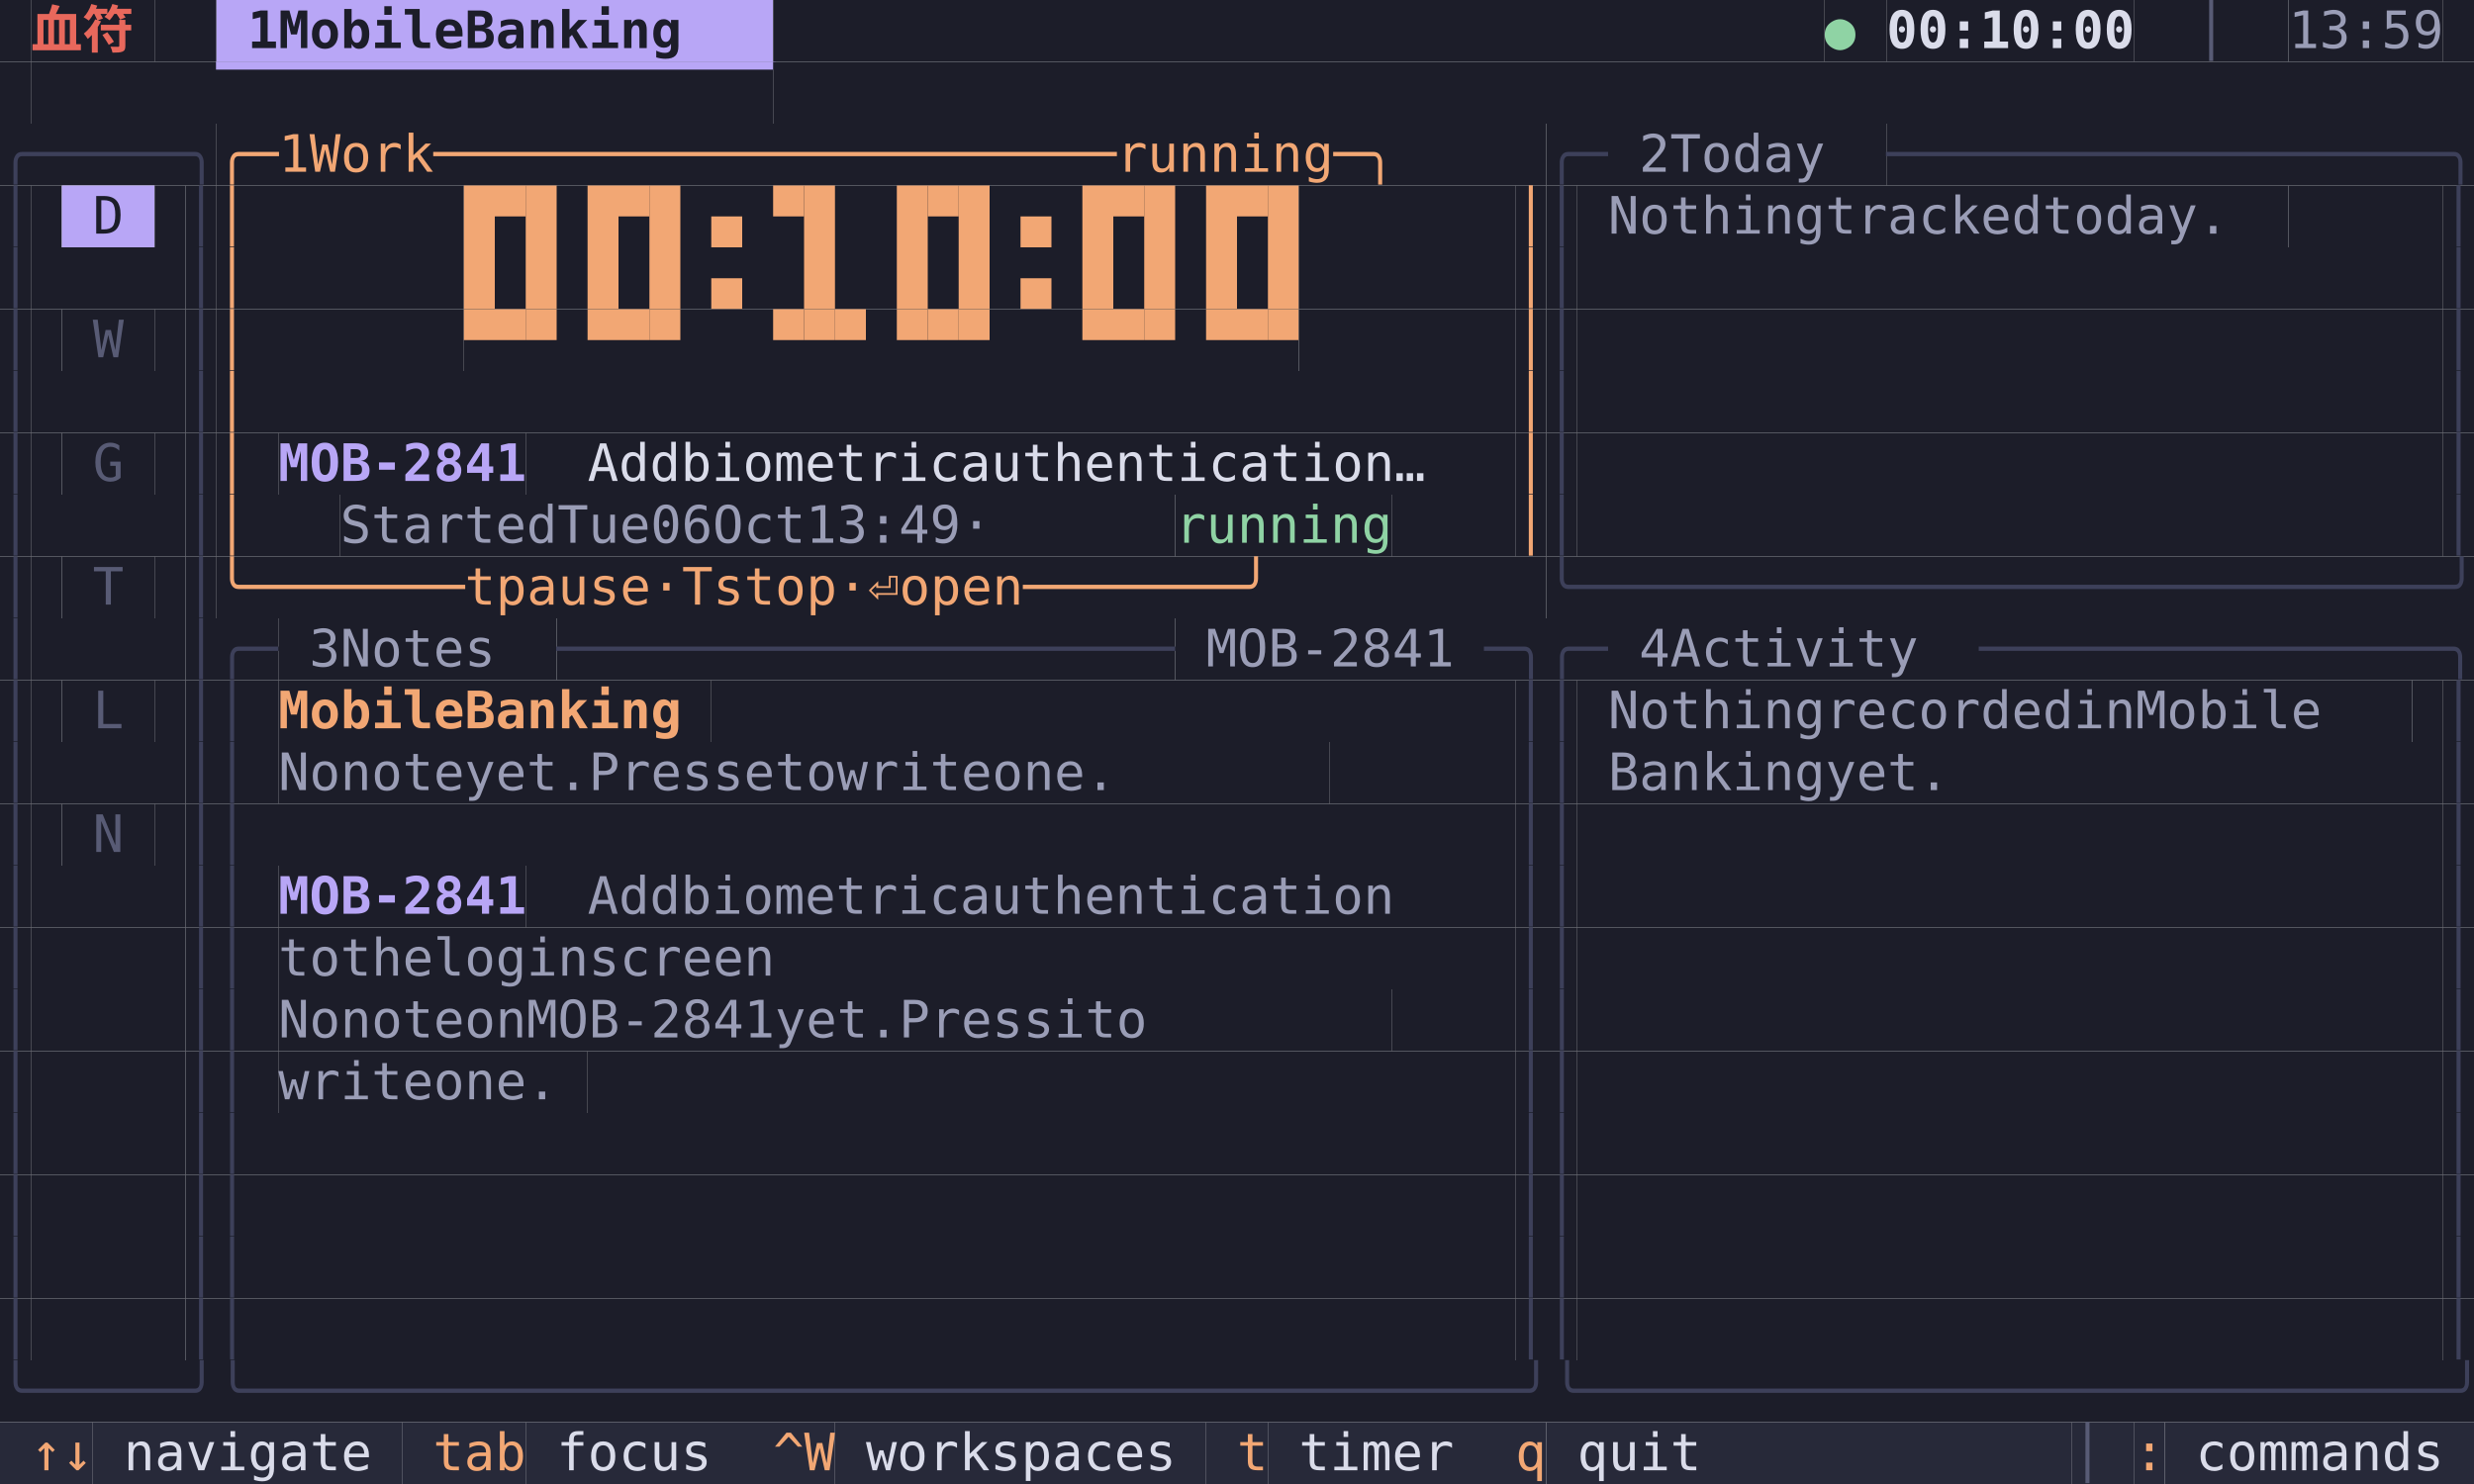
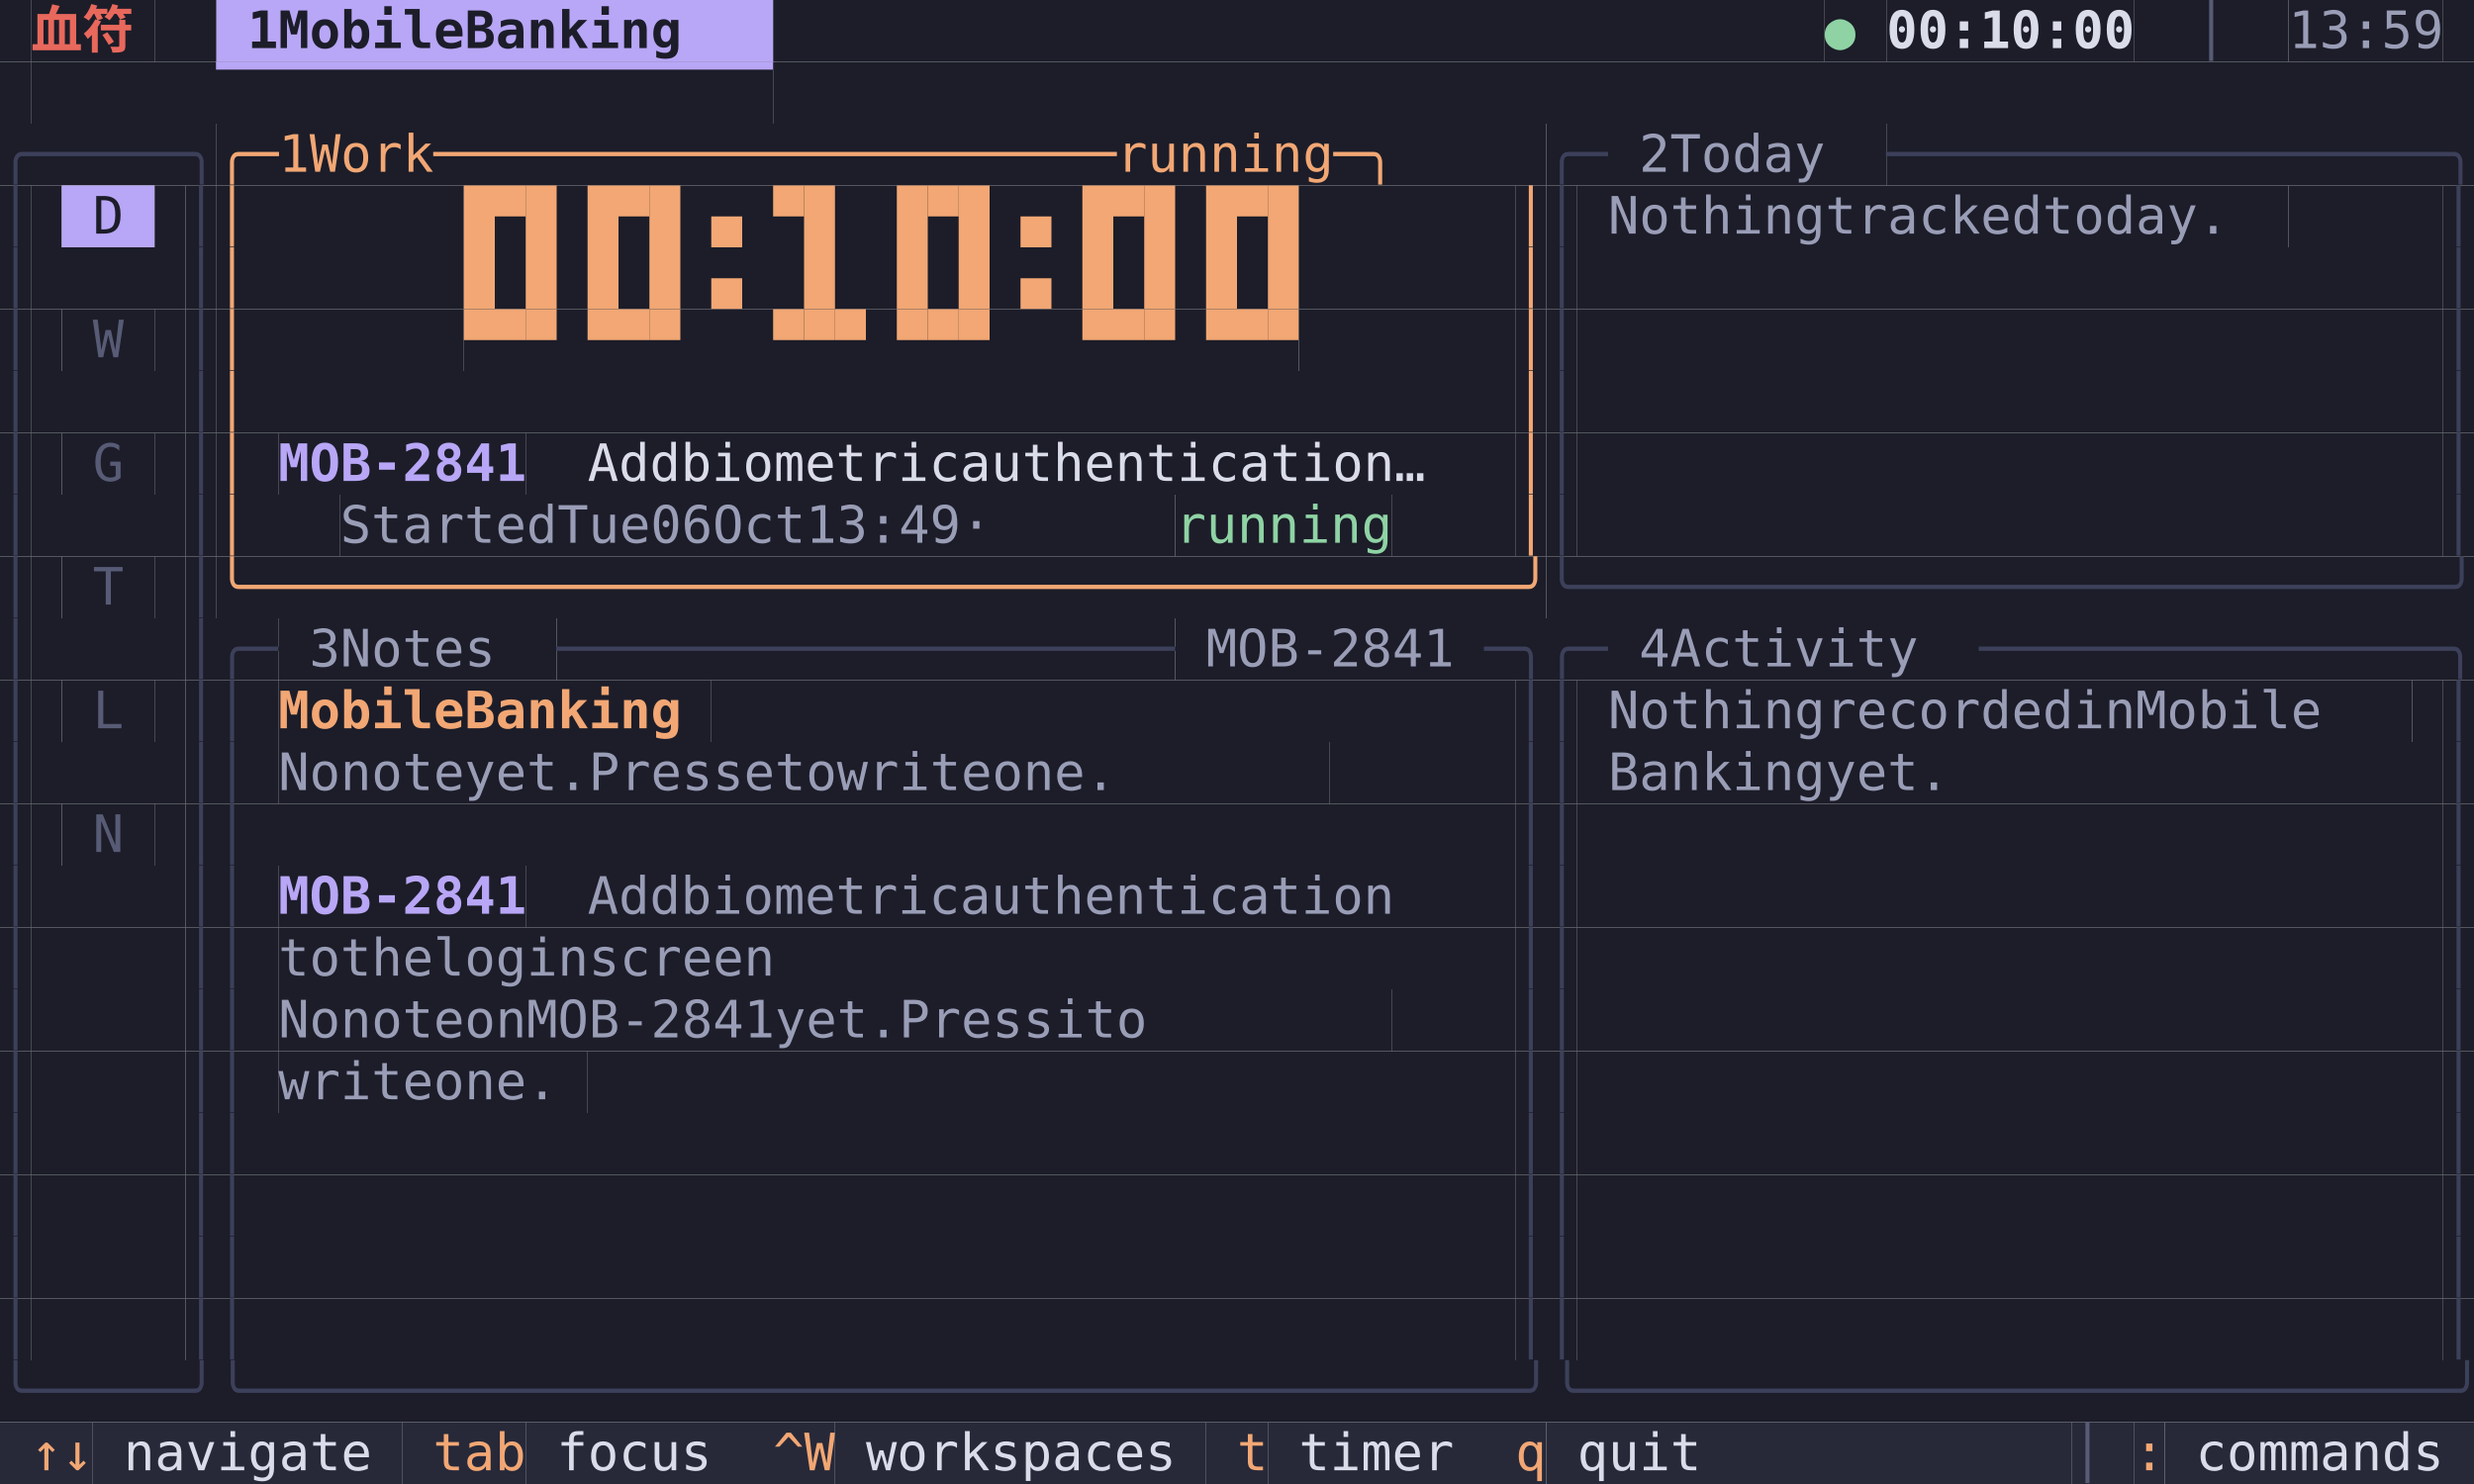
<svg xmlns="http://www.w3.org/2000/svg" width="720" height="432" viewBox="0 0 720 432" font-family="Menlo, 'DejaVu Sans Mono', 'Hiragino Sans GB', 'Noto Sans CJK SC', 'PingFang SC', monospace" font-size="15">
  <rect x="0" y="0" width="9" height="18" fill="#1c1d29" />
  <rect x="9" y="0" width="36" height="18" fill="#1c1d29" />
  <text x="9 27" y="14" fill="#e8685c" font-weight="bold">血符</text>
  <rect x="45" y="0" width="18" height="18" fill="#1c1d29" />
  <rect x="63" y="0" width="162" height="18" fill="#b8a6f6" />
  <text x="72 90 99 108 117 126 135 153 162 171 180 189 198 207" y="14" fill="#1c1d29" font-weight="bold">1MobileBanking</text>
  <rect x="225" y="0" width="306" height="18" fill="#1c1d29" />
  <rect x="531" y="0" width="18" height="18" fill="#1c1d29" />
  <text x="531" y="14" fill="#8fd3a4">●</text>
  <rect x="549" y="0" width="72" height="18" fill="#1c1d29" />
  <text x="549 558 567 576 585 594 603 612" y="14" fill="#dadcea" font-weight="bold">00:10:00</text>
  <rect x="621" y="0" width="45" height="18" fill="#1c1d29" />
  <text x="639" y="14" fill="#585b75">│</text>
  <rect x="666" y="0" width="45" height="18" fill="#1c1d29" />
  <text x="666 675 684 693 702" y="14" fill="#9a9db6">13:59</text>
  <rect x="711" y="0" width="9" height="18" fill="#1c1d29" />
  <rect x="0" y="18" width="9" height="18" fill="#1c1d29" />
  <rect x="9" y="18" width="216" height="18" fill="#1c1d29" />
  <text x="63 72 81 90 99 108 117 126 135 144 153 162 171 180 189 198 207 216" y="32" fill="#b8a6f6">▔▔▔▔▔▔▔▔▔▔▔▔▔▔▔▔▔▔</text>
  <rect x="225" y="18" width="495" height="18" fill="#1c1d29" />
  <rect x="0" y="36" width="63" height="18" fill="#1c1d29" />
  <text x="0 9 18 27 36 45 54" y="50" fill="#3d405a">╭─────╮</text>
  <rect x="63" y="36" width="387" height="18" fill="#1c1d29" />
  <text x="63 72 90 108 117 126 135 153 162 171 180 189 198 207 216 225 234 243 252 261 270 279 288 297 306 315 324 333 342 360 369 378 387 396 405 414 432 441" y="50" fill="#f2a774">╭─1Work──────────────────────running─╮</text>
  <rect x="450" y="36" width="18" height="18" fill="#1c1d29" />
  <text x="450 459" y="50" fill="#3d405a">╭─</text>
  <rect x="468" y="36" width="81" height="18" fill="#1c1d29" />
  <text x="477 495 504 513 522 531" y="50" fill="#9a9db6">2Today</text>
  <rect x="549" y="36" width="171" height="18" fill="#1c1d29" />
  <text x="549 558 567 576 585 594 603 612 621 630 639 648 657 666 675 684 693 702 711" y="50" fill="#3d405a">──────────────────╮</text>
  <rect x="0" y="54" width="9" height="18" fill="#1c1d29" />
  <text x="0" y="68" fill="#3d405a">│</text>
  <rect x="9" y="54" width="9" height="18" fill="#1c1d29" />
  <rect x="18" y="54" width="27" height="18" fill="#b8a6f6" />
  <text x="27" y="68" fill="#1c1d29">D</text>
  <rect x="45" y="54" width="9" height="18" fill="#1c1d29" />
  <rect x="54" y="54" width="9" height="18" fill="#1c1d29" />
  <text x="54" y="68" fill="#3d405a">│</text>
  <rect x="63" y="54" width="9" height="18" fill="#1c1d29" />
  <text x="63" y="68" fill="#f2a774">│</text>
  <rect x="72" y="54" width="63" height="18" fill="#1c1d29" />
  <rect x="135" y="54" width="243" height="18" fill="#1c1d29" />
  <rect x="135" y="54" width="9" height="18" fill="#f2a774" />
  <rect x="144" y="54" width="9" height="9" fill="#f2a774" />
  <rect x="153" y="54" width="9" height="18" fill="#f2a774" />
  <rect x="171" y="54" width="9" height="18" fill="#f2a774" />
  <rect x="180" y="54" width="9" height="9" fill="#f2a774" />
  <rect x="189" y="54" width="9" height="18" fill="#f2a774" />
  <rect x="207" y="63" width="9" height="9" fill="#f2a774" />
  <rect x="225" y="54" width="9" height="9" fill="#f2a774" />
  <rect x="234" y="54" width="9" height="18" fill="#f2a774" />
  <rect x="261" y="54" width="9" height="18" fill="#f2a774" />
  <rect x="270" y="54" width="9" height="9" fill="#f2a774" />
  <rect x="279" y="54" width="9" height="18" fill="#f2a774" />
  <rect x="297" y="63" width="9" height="9" fill="#f2a774" />
  <rect x="315" y="54" width="9" height="18" fill="#f2a774" />
  <rect x="324" y="54" width="9" height="9" fill="#f2a774" />
  <rect x="333" y="54" width="9" height="18" fill="#f2a774" />
  <rect x="351" y="54" width="9" height="18" fill="#f2a774" />
  <rect x="360" y="54" width="9" height="9" fill="#f2a774" />
  <rect x="369" y="54" width="9" height="18" fill="#f2a774" />
  <rect x="378" y="54" width="63" height="18" fill="#1c1d29" />
  <rect x="441" y="54" width="9" height="18" fill="#1c1d29" />
  <text x="441" y="68" fill="#f2a774">│</text>
  <rect x="450" y="54" width="9" height="18" fill="#1c1d29" />
  <text x="450" y="68" fill="#3d405a">│</text>
  <rect x="459" y="54" width="9" height="18" fill="#1c1d29" />
  <rect x="468" y="54" width="198" height="18" fill="#1c1d29" />
  <text x="468 477 486 495 504 513 522 540 549 558 567 576 585 594 612 621 630 639 648 657" y="68" fill="#9a9db6">Nothingtrackedtoday.</text>
  <rect x="666" y="54" width="45" height="18" fill="#1c1d29" />
  <rect x="711" y="54" width="9" height="18" fill="#1c1d29" />
  <text x="711" y="68" fill="#3d405a">│</text>
  <rect x="0" y="72" width="9" height="18" fill="#1c1d29" />
  <text x="0" y="86" fill="#3d405a">│</text>
  <rect x="9" y="72" width="45" height="18" fill="#1c1d29" />
  <rect x="54" y="72" width="9" height="18" fill="#1c1d29" />
  <text x="54" y="86" fill="#3d405a">│</text>
  <rect x="63" y="72" width="9" height="18" fill="#1c1d29" />
  <text x="63" y="86" fill="#f2a774">│</text>
  <rect x="72" y="72" width="63" height="18" fill="#1c1d29" />
  <rect x="135" y="72" width="243" height="18" fill="#1c1d29" />
  <rect x="135" y="72" width="9" height="18" fill="#f2a774" />
  <rect x="153" y="72" width="9" height="18" fill="#f2a774" />
  <rect x="171" y="72" width="9" height="18" fill="#f2a774" />
  <rect x="189" y="72" width="9" height="18" fill="#f2a774" />
  <rect x="207" y="81" width="9" height="9" fill="#f2a774" />
  <rect x="234" y="72" width="9" height="18" fill="#f2a774" />
  <rect x="261" y="72" width="9" height="18" fill="#f2a774" />
  <rect x="279" y="72" width="9" height="18" fill="#f2a774" />
  <rect x="297" y="81" width="9" height="9" fill="#f2a774" />
  <rect x="315" y="72" width="9" height="18" fill="#f2a774" />
  <rect x="333" y="72" width="9" height="18" fill="#f2a774" />
  <rect x="351" y="72" width="9" height="18" fill="#f2a774" />
  <rect x="369" y="72" width="9" height="18" fill="#f2a774" />
  <rect x="378" y="72" width="63" height="18" fill="#1c1d29" />
  <rect x="441" y="72" width="9" height="18" fill="#1c1d29" />
  <text x="441" y="86" fill="#f2a774">│</text>
  <rect x="450" y="72" width="9" height="18" fill="#1c1d29" />
  <text x="450" y="86" fill="#3d405a">│</text>
  <rect x="459" y="72" width="252" height="18" fill="#1c1d29" />
  <rect x="711" y="72" width="9" height="18" fill="#1c1d29" />
  <text x="711" y="86" fill="#3d405a">│</text>
  <rect x="0" y="90" width="9" height="18" fill="#1c1d29" />
  <text x="0" y="104" fill="#3d405a">│</text>
  <rect x="9" y="90" width="9" height="18" fill="#1c1d29" />
  <rect x="18" y="90" width="27" height="18" fill="#1c1d29" />
  <text x="27" y="104" fill="#585b75">W</text>
  <rect x="45" y="90" width="9" height="18" fill="#1c1d29" />
  <rect x="54" y="90" width="9" height="18" fill="#1c1d29" />
  <text x="54" y="104" fill="#3d405a">│</text>
  <rect x="63" y="90" width="9" height="18" fill="#1c1d29" />
  <text x="63" y="104" fill="#f2a774">│</text>
  <rect x="72" y="90" width="63" height="18" fill="#1c1d29" />
  <rect x="135" y="90" width="243" height="18" fill="#1c1d29" />
  <rect x="135" y="90" width="9" height="9" fill="#f2a774" />
  <rect x="144" y="90" width="9" height="9" fill="#f2a774" />
  <rect x="153" y="90" width="9" height="9" fill="#f2a774" />
  <rect x="171" y="90" width="9" height="9" fill="#f2a774" />
  <rect x="180" y="90" width="9" height="9" fill="#f2a774" />
  <rect x="189" y="90" width="9" height="9" fill="#f2a774" />
  <rect x="225" y="90" width="9" height="9" fill="#f2a774" />
  <rect x="234" y="90" width="9" height="9" fill="#f2a774" />
  <rect x="243" y="90" width="9" height="9" fill="#f2a774" />
  <rect x="261" y="90" width="9" height="9" fill="#f2a774" />
  <rect x="270" y="90" width="9" height="9" fill="#f2a774" />
  <rect x="279" y="90" width="9" height="9" fill="#f2a774" />
  <rect x="315" y="90" width="9" height="9" fill="#f2a774" />
  <rect x="324" y="90" width="9" height="9" fill="#f2a774" />
  <rect x="333" y="90" width="9" height="9" fill="#f2a774" />
  <rect x="351" y="90" width="9" height="9" fill="#f2a774" />
  <rect x="360" y="90" width="9" height="9" fill="#f2a774" />
  <rect x="369" y="90" width="9" height="9" fill="#f2a774" />
  <rect x="378" y="90" width="63" height="18" fill="#1c1d29" />
  <rect x="441" y="90" width="9" height="18" fill="#1c1d29" />
  <text x="441" y="104" fill="#f2a774">│</text>
  <rect x="450" y="90" width="9" height="18" fill="#1c1d29" />
  <text x="450" y="104" fill="#3d405a">│</text>
  <rect x="459" y="90" width="252" height="18" fill="#1c1d29" />
  <rect x="711" y="90" width="9" height="18" fill="#1c1d29" />
  <text x="711" y="104" fill="#3d405a">│</text>
  <rect x="0" y="108" width="9" height="18" fill="#1c1d29" />
  <text x="0" y="122" fill="#3d405a">│</text>
  <rect x="9" y="108" width="45" height="18" fill="#1c1d29" />
  <rect x="54" y="108" width="9" height="18" fill="#1c1d29" />
  <text x="54" y="122" fill="#3d405a">│</text>
  <rect x="63" y="108" width="9" height="18" fill="#1c1d29" />
  <text x="63" y="122" fill="#f2a774">│</text>
  <rect x="72" y="108" width="369" height="18" fill="#1c1d29" />
  <rect x="441" y="108" width="9" height="18" fill="#1c1d29" />
  <text x="441" y="122" fill="#f2a774">│</text>
  <rect x="450" y="108" width="9" height="18" fill="#1c1d29" />
  <text x="450" y="122" fill="#3d405a">│</text>
  <rect x="459" y="108" width="252" height="18" fill="#1c1d29" />
  <rect x="711" y="108" width="9" height="18" fill="#1c1d29" />
  <text x="711" y="122" fill="#3d405a">│</text>
  <rect x="0" y="126" width="9" height="18" fill="#1c1d29" />
  <text x="0" y="140" fill="#3d405a">│</text>
  <rect x="9" y="126" width="9" height="18" fill="#1c1d29" />
  <rect x="18" y="126" width="27" height="18" fill="#1c1d29" />
  <text x="27" y="140" fill="#585b75">G</text>
  <rect x="45" y="126" width="9" height="18" fill="#1c1d29" />
  <rect x="54" y="126" width="9" height="18" fill="#1c1d29" />
  <text x="54" y="140" fill="#3d405a">│</text>
  <rect x="63" y="126" width="9" height="18" fill="#1c1d29" />
  <text x="63" y="140" fill="#f2a774">│</text>
  <rect x="72" y="126" width="9" height="18" fill="#1c1d29" />
  <rect x="81" y="126" width="72" height="18" fill="#1c1d29" />
  <text x="81 90 99 108 117 126 135 144" y="140" fill="#b8a6f6" font-weight="bold">MOB-2841</text>
  <rect x="153" y="126" width="279" height="18" fill="#1c1d29" />
  <text x="171 180 189 207 216 225 234 243 252 261 270 279 297 306 315 324 333 342 351 360 369 378 387 396 405 414 423" y="140" fill="#dadcea">Addbiometricauthentication…</text>
  <rect x="432" y="126" width="9" height="18" fill="#1c1d29" />
  <rect x="441" y="126" width="9" height="18" fill="#1c1d29" />
  <text x="441" y="140" fill="#f2a774">│</text>
  <rect x="450" y="126" width="9" height="18" fill="#1c1d29" />
  <text x="450" y="140" fill="#3d405a">│</text>
  <rect x="459" y="126" width="252" height="18" fill="#1c1d29" />
  <rect x="711" y="126" width="9" height="18" fill="#1c1d29" />
  <text x="711" y="140" fill="#3d405a">│</text>
  <rect x="0" y="144" width="9" height="18" fill="#1c1d29" />
  <text x="0" y="158" fill="#3d405a">│</text>
  <rect x="9" y="144" width="45" height="18" fill="#1c1d29" />
  <rect x="54" y="144" width="9" height="18" fill="#1c1d29" />
  <text x="54" y="158" fill="#3d405a">│</text>
  <rect x="63" y="144" width="9" height="18" fill="#1c1d29" />
  <text x="63" y="158" fill="#f2a774">│</text>
  <rect x="72" y="144" width="27" height="18" fill="#1c1d29" />
  <rect x="99" y="144" width="243" height="18" fill="#1c1d29" />
  <text x="99 108 117 126 135 144 153 171 180 189 207 216 234 243 252 270 279 288 297 306 324" y="158" fill="#9a9db6">StartedTue06Oct13:49·</text>
  <rect x="342" y="144" width="63" height="18" fill="#1c1d29" />
  <text x="342 351 360 369 378 387 396" y="158" fill="#8fd3a4">running</text>
  <rect x="405" y="144" width="36" height="18" fill="#1c1d29" />
  <rect x="441" y="144" width="9" height="18" fill="#1c1d29" />
  <text x="441" y="158" fill="#f2a774">│</text>
  <rect x="450" y="144" width="9" height="18" fill="#1c1d29" />
  <text x="450" y="158" fill="#3d405a">│</text>
  <rect x="459" y="144" width="252" height="18" fill="#1c1d29" />
  <rect x="711" y="144" width="9" height="18" fill="#1c1d29" />
  <text x="711" y="158" fill="#3d405a">│</text>
  <rect x="0" y="162" width="9" height="18" fill="#1c1d29" />
  <text x="0" y="176" fill="#3d405a">│</text>
  <rect x="9" y="162" width="9" height="18" fill="#1c1d29" />
  <rect x="18" y="162" width="27" height="18" fill="#1c1d29" />
  <text x="27" y="176" fill="#585b75">T</text>
  <rect x="45" y="162" width="9" height="18" fill="#1c1d29" />
  <rect x="54" y="162" width="9" height="18" fill="#1c1d29" />
  <text x="54" y="176" fill="#3d405a">│</text>
  <rect x="63" y="162" width="387" height="18" fill="#1c1d29" />
-   <text x="63 72 81 90 99 108 117 126 144 162 171 180 189 198 216 234 252 261 270 279 297 315 333 342 351 360 378 387 396 405 414 423 432 441" y="176" fill="#f2a774">╰───────tpause·Tstop·⏎open───────╯</text>
+   <text x="63 72 81 90 99 108 117 126 135 144 153 162 171 180 189 198 207 216 225 234 243 252 261 270 279 288 297 306 315 324 333 342 351 360 369 378 387 396 405 414 423 432 441" y="176" fill="#f2a774">╰─────────────────────────────────────────╯</text>
  <rect x="450" y="162" width="270" height="18" fill="#1c1d29" />
  <text x="450 459 468 477 486 495 504 513 522 531 540 549 558 567 576 585 594 603 612 621 630 639 648 657 666 675 684 693 702 711" y="176" fill="#3d405a">╰────────────────────────────╯</text>
  <rect x="0" y="180" width="9" height="18" fill="#1c1d29" />
  <text x="0" y="194" fill="#3d405a">│</text>
  <rect x="9" y="180" width="45" height="18" fill="#1c1d29" />
  <rect x="54" y="180" width="27" height="18" fill="#1c1d29" />
  <text x="54 63 72" y="194" fill="#3d405a">│╭─</text>
  <rect x="81" y="180" width="81" height="18" fill="#1c1d29" />
  <text x="90 108 117 126 135 144" y="194" fill="#9a9db6">3Notes</text>
  <rect x="162" y="180" width="180" height="18" fill="#1c1d29" />
  <text x="162 171 180 189 198 207 216 225 234 243 252 261 270 279 288 297 306 315 324 333" y="194" fill="#3d405a">────────────────────</text>
  <rect x="342" y="180" width="90" height="18" fill="#1c1d29" />
  <text x="351 360 369 378 387 396 405 414" y="194" fill="#9a9db6">MOB-2841</text>
  <rect x="432" y="180" width="36" height="18" fill="#1c1d29" />
  <text x="432 441 450 459" y="194" fill="#3d405a">─╮╭─</text>
  <rect x="468" y="180" width="108" height="18" fill="#1c1d29" />
  <text x="477 495 504 513 522 531 540 549 558" y="194" fill="#9a9db6">4Activity</text>
  <rect x="576" y="180" width="144" height="18" fill="#1c1d29" />
  <text x="576 585 594 603 612 621 630 639 648 657 666 675 684 693 702 711" y="194" fill="#3d405a">───────────────╮</text>
  <rect x="0" y="198" width="9" height="18" fill="#1c1d29" />
  <text x="0" y="212" fill="#3d405a">│</text>
  <rect x="9" y="198" width="9" height="18" fill="#1c1d29" />
  <rect x="18" y="198" width="27" height="18" fill="#1c1d29" />
  <text x="27" y="212" fill="#585b75">L</text>
  <rect x="45" y="198" width="9" height="18" fill="#1c1d29" />
  <rect x="54" y="198" width="18" height="18" fill="#1c1d29" />
  <text x="54 63" y="212" fill="#3d405a">││</text>
  <rect x="72" y="198" width="9" height="18" fill="#1c1d29" />
  <rect x="81" y="198" width="126" height="18" fill="#1c1d29" />
  <text x="81 90 99 108 117 126 144 153 162 171 180 189 198" y="212" fill="#f2a774" font-weight="bold">MobileBanking</text>
  <rect x="207" y="198" width="234" height="18" fill="#1c1d29" />
  <rect x="441" y="198" width="18" height="18" fill="#1c1d29" />
  <text x="441 450" y="212" fill="#3d405a">││</text>
  <rect x="459" y="198" width="9" height="18" fill="#1c1d29" />
  <rect x="468" y="198" width="234" height="18" fill="#1c1d29" />
  <text x="468 477 486 495 504 513 522 540 549 558 567 576 585 594 603 621 630 648 657 666 675 684 693" y="212" fill="#9a9db6">NothingrecordedinMobile</text>
  <rect x="702" y="198" width="9" height="18" fill="#1c1d29" />
  <rect x="711" y="198" width="9" height="18" fill="#1c1d29" />
  <text x="711" y="212" fill="#3d405a">│</text>
  <rect x="0" y="216" width="9" height="18" fill="#1c1d29" />
  <text x="0" y="230" fill="#3d405a">│</text>
  <rect x="9" y="216" width="45" height="18" fill="#1c1d29" />
  <rect x="54" y="216" width="18" height="18" fill="#1c1d29" />
  <text x="54 63" y="230" fill="#3d405a">││</text>
  <rect x="72" y="216" width="9" height="18" fill="#1c1d29" />
  <rect x="81" y="216" width="306" height="18" fill="#1c1d29" />
  <text x="81 90 108 117 126 135 153 162 171 180 198 207 216 225 234 252 270 279 297 306 315 324 333 351 360 369 378" y="230" fill="#9a9db6">Nonoteyet.Pressetowriteone.</text>
  <rect x="387" y="216" width="54" height="18" fill="#1c1d29" />
  <rect x="441" y="216" width="18" height="18" fill="#1c1d29" />
  <text x="441 450" y="230" fill="#3d405a">││</text>
  <rect x="459" y="216" width="9" height="18" fill="#1c1d29" />
  <rect x="468" y="216" width="108" height="18" fill="#1c1d29" />
  <text x="468 477 486 495 504 513 522 540 549 558 567" y="230" fill="#9a9db6">Bankingyet.</text>
  <rect x="576" y="216" width="135" height="18" fill="#1c1d29" />
  <rect x="711" y="216" width="9" height="18" fill="#1c1d29" />
  <text x="711" y="230" fill="#3d405a">│</text>
  <rect x="0" y="234" width="9" height="18" fill="#1c1d29" />
  <text x="0" y="248" fill="#3d405a">│</text>
  <rect x="9" y="234" width="9" height="18" fill="#1c1d29" />
  <rect x="18" y="234" width="27" height="18" fill="#1c1d29" />
  <text x="27" y="248" fill="#585b75">N</text>
  <rect x="45" y="234" width="9" height="18" fill="#1c1d29" />
  <rect x="54" y="234" width="18" height="18" fill="#1c1d29" />
  <text x="54 63" y="248" fill="#3d405a">││</text>
  <rect x="72" y="234" width="369" height="18" fill="#1c1d29" />
  <rect x="441" y="234" width="18" height="18" fill="#1c1d29" />
  <text x="441 450" y="248" fill="#3d405a">││</text>
  <rect x="459" y="234" width="252" height="18" fill="#1c1d29" />
  <rect x="711" y="234" width="9" height="18" fill="#1c1d29" />
  <text x="711" y="248" fill="#3d405a">│</text>
  <rect x="0" y="252" width="9" height="18" fill="#1c1d29" />
  <text x="0" y="266" fill="#3d405a">│</text>
  <rect x="9" y="252" width="45" height="18" fill="#1c1d29" />
  <rect x="54" y="252" width="18" height="18" fill="#1c1d29" />
  <text x="54 63" y="266" fill="#3d405a">││</text>
  <rect x="72" y="252" width="9" height="18" fill="#1c1d29" />
  <rect x="81" y="252" width="72" height="18" fill="#1c1d29" />
  <text x="81 90 99 108 117 126 135 144" y="266" fill="#b8a6f6" font-weight="bold">MOB-2841</text>
  <rect x="153" y="252" width="279" height="18" fill="#1c1d29" />
  <text x="171 180 189 207 216 225 234 243 252 261 270 279 297 306 315 324 333 342 351 360 369 378 387 396 405 414" y="266" fill="#9a9db6">Addbiometricauthentication</text>
  <rect x="432" y="252" width="9" height="18" fill="#1c1d29" />
  <rect x="441" y="252" width="18" height="18" fill="#1c1d29" />
  <text x="441 450" y="266" fill="#3d405a">││</text>
  <rect x="459" y="252" width="252" height="18" fill="#1c1d29" />
  <rect x="711" y="252" width="9" height="18" fill="#1c1d29" />
  <text x="711" y="266" fill="#3d405a">│</text>
  <rect x="0" y="270" width="9" height="18" fill="#1c1d29" />
  <text x="0" y="284" fill="#3d405a">│</text>
  <rect x="9" y="270" width="45" height="18" fill="#1c1d29" />
  <rect x="54" y="270" width="18" height="18" fill="#1c1d29" />
  <text x="54 63" y="284" fill="#3d405a">││</text>
  <rect x="72" y="270" width="9" height="18" fill="#1c1d29" />
  <rect x="81" y="270" width="171" height="18" fill="#1c1d29" />
  <text x="81 90 108 117 126 144 153 162 171 180 198 207 216 225 234 243" y="284" fill="#9a9db6">totheloginscreen</text>
  <rect x="252" y="270" width="189" height="18" fill="#1c1d29" />
  <rect x="441" y="270" width="18" height="18" fill="#1c1d29" />
  <text x="441 450" y="284" fill="#3d405a">││</text>
  <rect x="459" y="270" width="252" height="18" fill="#1c1d29" />
  <rect x="711" y="270" width="9" height="18" fill="#1c1d29" />
  <text x="711" y="284" fill="#3d405a">│</text>
  <rect x="0" y="288" width="9" height="18" fill="#1c1d29" />
  <text x="0" y="302" fill="#3d405a">│</text>
  <rect x="9" y="288" width="45" height="18" fill="#1c1d29" />
  <rect x="54" y="288" width="18" height="18" fill="#1c1d29" />
  <text x="54 63" y="302" fill="#3d405a">││</text>
  <rect x="72" y="288" width="9" height="18" fill="#1c1d29" />
  <rect x="81" y="288" width="324" height="18" fill="#1c1d29" />
  <text x="81 90 108 117 126 135 153 162 180 189 198 207 216 225 234 243 261 270 279 288 306 315 324 333 342 360 378 387" y="302" fill="#9a9db6">NonoteonMOB-2841yet.Pressito</text>
  <rect x="405" y="288" width="36" height="18" fill="#1c1d29" />
  <rect x="441" y="288" width="18" height="18" fill="#1c1d29" />
  <text x="441 450" y="302" fill="#3d405a">││</text>
  <rect x="459" y="288" width="252" height="18" fill="#1c1d29" />
  <rect x="711" y="288" width="9" height="18" fill="#1c1d29" />
  <text x="711" y="302" fill="#3d405a">│</text>
  <rect x="0" y="306" width="9" height="18" fill="#1c1d29" />
  <text x="0" y="320" fill="#3d405a">│</text>
  <rect x="9" y="306" width="45" height="18" fill="#1c1d29" />
  <rect x="54" y="306" width="18" height="18" fill="#1c1d29" />
  <text x="54 63" y="320" fill="#3d405a">││</text>
  <rect x="72" y="306" width="9" height="18" fill="#1c1d29" />
  <rect x="81" y="306" width="90" height="18" fill="#1c1d29" />
  <text x="81 90 99 108 117 135 144 153 162" y="320" fill="#9a9db6">writeone.</text>
  <rect x="171" y="306" width="270" height="18" fill="#1c1d29" />
  <rect x="441" y="306" width="18" height="18" fill="#1c1d29" />
  <text x="441 450" y="320" fill="#3d405a">││</text>
  <rect x="459" y="306" width="252" height="18" fill="#1c1d29" />
  <rect x="711" y="306" width="9" height="18" fill="#1c1d29" />
  <text x="711" y="320" fill="#3d405a">│</text>
  <rect x="0" y="324" width="9" height="18" fill="#1c1d29" />
  <text x="0" y="338" fill="#3d405a">│</text>
  <rect x="9" y="324" width="45" height="18" fill="#1c1d29" />
  <rect x="54" y="324" width="18" height="18" fill="#1c1d29" />
  <text x="54 63" y="338" fill="#3d405a">││</text>
  <rect x="72" y="324" width="369" height="18" fill="#1c1d29" />
  <rect x="441" y="324" width="18" height="18" fill="#1c1d29" />
  <text x="441 450" y="338" fill="#3d405a">││</text>
  <rect x="459" y="324" width="252" height="18" fill="#1c1d29" />
  <rect x="711" y="324" width="9" height="18" fill="#1c1d29" />
  <text x="711" y="338" fill="#3d405a">│</text>
  <rect x="0" y="342" width="9" height="18" fill="#1c1d29" />
  <text x="0" y="356" fill="#3d405a">│</text>
  <rect x="9" y="342" width="45" height="18" fill="#1c1d29" />
  <rect x="54" y="342" width="18" height="18" fill="#1c1d29" />
  <text x="54 63" y="356" fill="#3d405a">││</text>
  <rect x="72" y="342" width="369" height="18" fill="#1c1d29" />
  <rect x="441" y="342" width="18" height="18" fill="#1c1d29" />
  <text x="441 450" y="356" fill="#3d405a">││</text>
  <rect x="459" y="342" width="252" height="18" fill="#1c1d29" />
  <rect x="711" y="342" width="9" height="18" fill="#1c1d29" />
  <text x="711" y="356" fill="#3d405a">│</text>
  <rect x="0" y="360" width="9" height="18" fill="#1c1d29" />
  <text x="0" y="374" fill="#3d405a">│</text>
  <rect x="9" y="360" width="45" height="18" fill="#1c1d29" />
  <rect x="54" y="360" width="18" height="18" fill="#1c1d29" />
  <text x="54 63" y="374" fill="#3d405a">││</text>
  <rect x="72" y="360" width="369" height="18" fill="#1c1d29" />
  <rect x="441" y="360" width="18" height="18" fill="#1c1d29" />
  <text x="441 450" y="374" fill="#3d405a">││</text>
  <rect x="459" y="360" width="252" height="18" fill="#1c1d29" />
  <rect x="711" y="360" width="9" height="18" fill="#1c1d29" />
  <text x="711" y="374" fill="#3d405a">│</text>
  <rect x="0" y="378" width="9" height="18" fill="#1c1d29" />
  <text x="0" y="392" fill="#3d405a">│</text>
  <rect x="9" y="378" width="45" height="18" fill="#1c1d29" />
  <rect x="54" y="378" width="18" height="18" fill="#1c1d29" />
  <text x="54 63" y="392" fill="#3d405a">││</text>
  <rect x="72" y="378" width="369" height="18" fill="#1c1d29" />
  <rect x="441" y="378" width="18" height="18" fill="#1c1d29" />
  <text x="441 450" y="392" fill="#3d405a">││</text>
  <rect x="459" y="378" width="252" height="18" fill="#1c1d29" />
  <rect x="711" y="378" width="9" height="18" fill="#1c1d29" />
  <text x="711" y="392" fill="#3d405a">│</text>
  <rect x="0" y="396" width="720" height="18" fill="#1c1d29" />
  <text x="0 9 18 27 36 45 54 63 72 81 90 99 108 117 126 135 144 153 162 171 180 189 198 207 216 225 234 243 252 261 270 279 288 297 306 315 324 333 342 351 360 369 378 387 396 405 414 423 432 441 450 459 468 477 486 495 504 513 522 531 540 549 558 567 576 585 594 603 612 621 630 639 648 657 666 675 684 693 702 711" y="410" fill="#3d405a">╰─────╯╰─────────────────────────────────────────╯╰────────────────────────────╯</text>
  <rect x="0" y="414" width="27" height="18" fill="#272939" />
  <text x="9 18" y="428" fill="#f2a774">↑↓</text>
  <rect x="27" y="414" width="90" height="18" fill="#272939" />
  <text x="36 45 54 63 72 81 90 99" y="428" fill="#dadcea">navigate</text>
  <rect x="117" y="414" width="36" height="18" fill="#272939" />
  <text x="126 135 144" y="428" fill="#f2a774">tab</text>
  <rect x="153" y="414" width="63" height="18" fill="#272939" />
  <text x="162 171 180 189 198" y="428" fill="#dadcea">focus</text>
  <rect x="216" y="414" width="27" height="18" fill="#272939" />
  <text x="225 234" y="428" fill="#f2a774">^W</text>
  <rect x="243" y="414" width="108" height="18" fill="#272939" />
  <text x="252 261 270 279 288 297 306 315 324 333" y="428" fill="#dadcea">workspaces</text>
  <rect x="351" y="414" width="18" height="18" fill="#272939" />
  <text x="360" y="428" fill="#f2a774">t</text>
  <rect x="369" y="414" width="63" height="18" fill="#272939" />
  <text x="378 387 396 405 414" y="428" fill="#dadcea">timer</text>
  <rect x="432" y="414" width="18" height="18" fill="#272939" />
  <text x="441" y="428" fill="#f2a774">q</text>
  <rect x="450" y="414" width="54" height="18" fill="#272939" />
  <text x="459 468 477 486" y="428" fill="#dadcea">quit</text>
  <rect x="504" y="414" width="99" height="18" fill="#272939" />
  <rect x="603" y="414" width="18" height="18" fill="#272939" />
  <text x="603" y="428" fill="#585b75">│</text>
  <rect x="621" y="414" width="9" height="18" fill="#272939" />
  <text x="621" y="428" fill="#f2a774">:</text>
  <rect x="630" y="414" width="90" height="18" fill="#272939" />
  <text x="639 648 657 666 675 684 693 702" y="428" fill="#dadcea">commands</text>
</svg>
